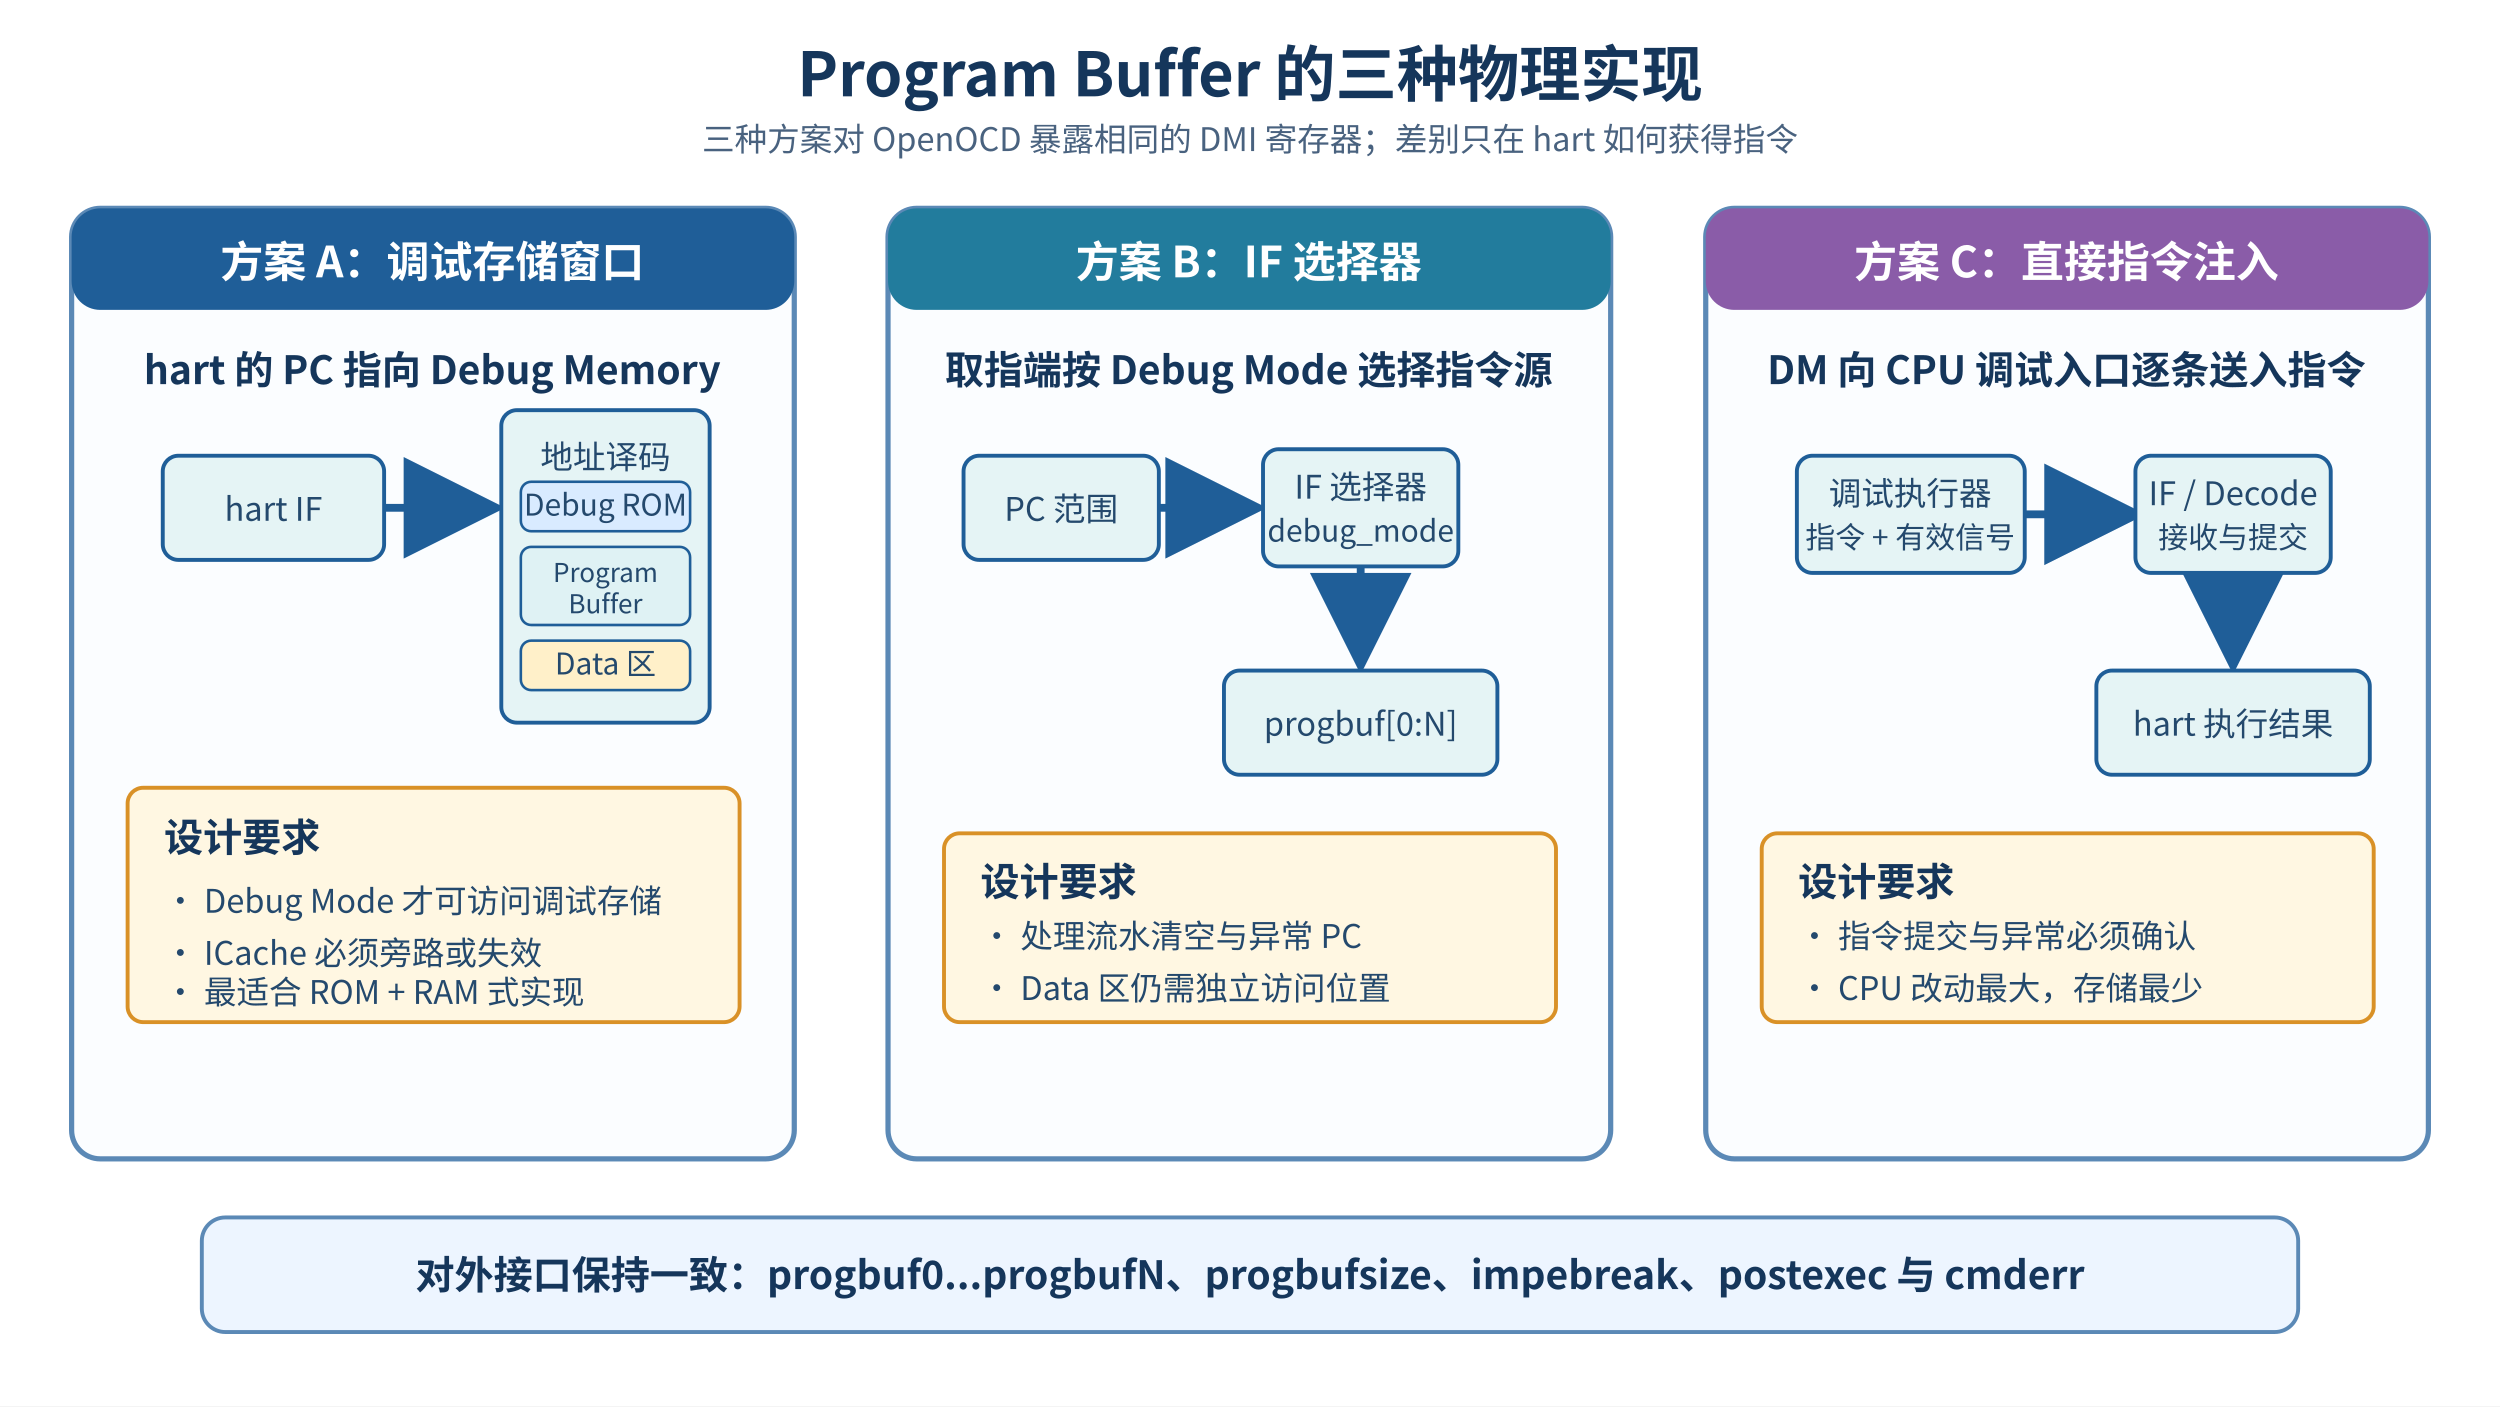
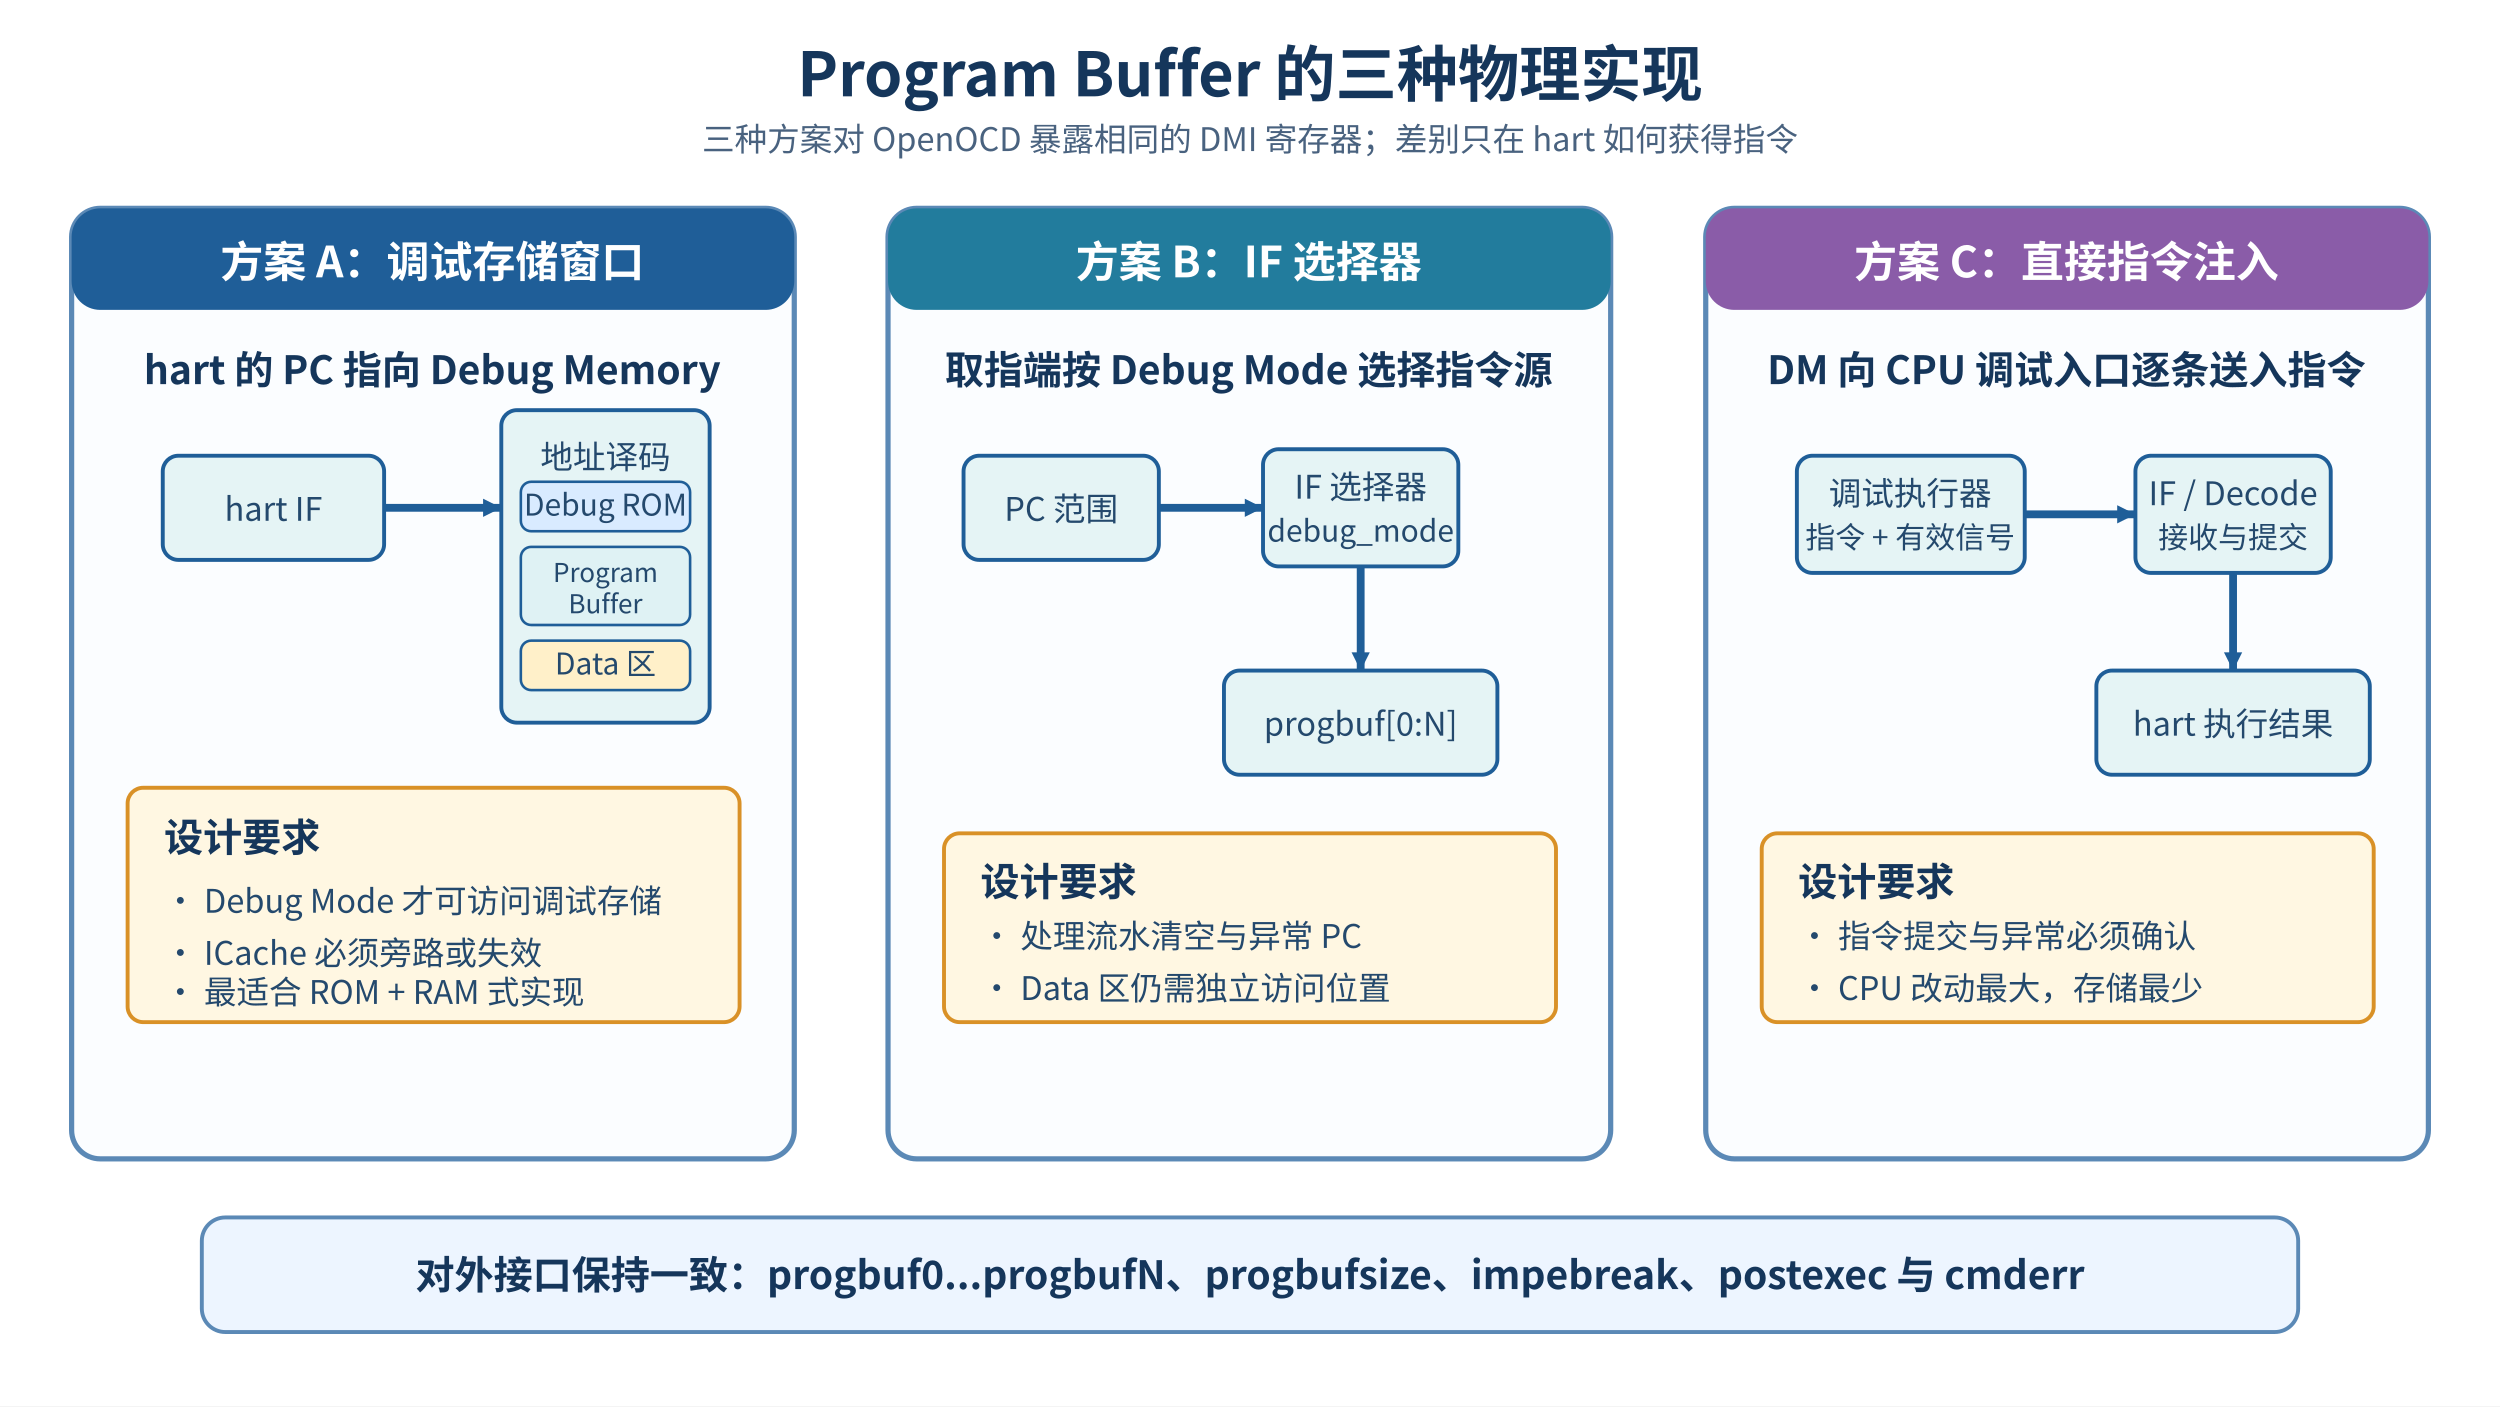
<svg xmlns="http://www.w3.org/2000/svg" width="1920" height="1080" viewBox="0 0 1920 1080">
  <defs>
-     <marker id="arrow" markerWidth="13" markerHeight="13" refX="10" refY="6.5" orient="auto">
-       <path d="M0,0 L13,6.5 L0,13 Z" fill="#1f5e98" />
+     <marker id="arrow" markerUnits="userSpaceOnUse" markerWidth="14" markerHeight="14" refX="14" refY="7" orient="auto">
+       <path d="M0,0 L14,7 L0,14 Z" fill="#1f5e98" />
    </marker>
    <style>
      .title { font-family: 'Noto Sans CJK SC', sans-serif; font-size: 47px; font-weight: 700; fill: #15365b; }
      .subtitle { font-family: 'Noto Sans CJK SC', sans-serif; font-size: 25px; fill: #49627f; }
      .head { font-family: 'Noto Sans CJK SC', sans-serif; font-size: 33px; font-weight: 700; fill: #ffffff; }
      .main { font-family: 'Noto Sans CJK SC', sans-serif; font-size: 30px; font-weight: 700; fill: #15365b; }
      .text { font-family: 'Noto Sans CJK SC', sans-serif; font-size: 25px; fill: #24496d; }
      .small { font-family: 'Noto Sans CJK SC', sans-serif; font-size: 23px; fill: #24496d; }
      .panel { fill: #fbfdff; stroke: #5b89b6; stroke-width: 4; rx: 22; }
      .node { fill: #e5f4f5; stroke: #1f5e98; stroke-width: 3; rx: 12; }
      .note { fill: #fff7e2; stroke: #d99127; stroke-width: 3; rx: 12; }
    </style>
  </defs>
  <rect width="1920" height="1080" fill="#ffffff" />
  <text x="960" y="74" text-anchor="middle" class="title">Program Buffer 的三种物理实现</text>
  <text x="960" y="116" text-anchor="middle" class="subtitle">三种方案对 OpenOCD 暴露相同的 DMI 寄存器；差别只在 hart 如何获得指令</text>
  <rect x="55" y="160" width="555" height="730" class="panel" />
  <rect x="55" y="160" width="555" height="78" rx="22" fill="#1f5e98" />
  <text x="332" y="213" text-anchor="middle" class="head">方案 A：调试存储窗口</text>
  <text x="332" y="295" text-anchor="middle" class="main">hart 的 PC 指向 Debug Memory</text>
  <rect x="125" y="350" width="170" height="80" class="node" />
  <text x="210" y="400" text-anchor="middle" class="text">hart IF</text>
-   <path d="M295,390 L370,390" stroke="#1f5e98" stroke-width="6" fill="none" marker-end="url(#arrow)" />
+   <path d="M295,390 L385,390" stroke="#1f5e98" stroke-width="6" fill="none" marker-end="url(#arrow)" />
  <rect x="385" y="315" width="160" height="240" class="node" />
  <text x="465" y="360" text-anchor="middle" class="text">地址译码</text>
  <rect x="400" y="370" width="130" height="38" rx="8" fill="#d9ebff" stroke="#1f5e98" stroke-width="2" />
  <rect x="400" y="420" width="130" height="60" rx="8" fill="#dff2f4" stroke="#1f5e98" stroke-width="2" />
  <rect x="400" y="492" width="130" height="38" rx="8" fill="#fff0c9" stroke="#1f5e98" stroke-width="2" />
  <text x="465" y="396" text-anchor="middle" class="small">Debug ROM</text>
  <text x="465" y="447" text-anchor="middle" style="font-family: 'Noto Sans CJK SC', sans-serif; font-size: 20px; fill: #24496d;">Program</text>
  <text x="465" y="471" text-anchor="middle" style="font-family: 'Noto Sans CJK SC', sans-serif; font-size: 20px; fill: #24496d;">Buffer</text>
  <text x="465" y="518" text-anchor="middle" class="small">Data 区</text>
  <rect x="98" y="605" width="470" height="180" class="note" />
  <text x="126" y="654" class="main">设计要求</text>
  <text x="126" y="701" class="text">• Debug Mode 才可访问调试存储</text>
  <text x="126" y="741" class="text">• ICache 必须旁路或失效</text>
  <text x="126" y="771" class="text">• 最适合 ROM + RAM 式实现</text>
  <rect x="682" y="160" width="555" height="730" class="panel" />
  <rect x="682" y="160" width="555" height="78" rx="22" fill="#227c9d" />
  <text x="959" y="213" text-anchor="middle" class="head">方案 B：IF 选择器</text>
  <text x="959" y="295" text-anchor="middle" class="main">取指端按 Debug Mode 选择指令源</text>
  <rect x="740" y="350" width="150" height="80" class="node" />
  <text x="815" y="400" text-anchor="middle" class="text">PC 范围</text>
-   <path d="M890,390 L955,390" stroke="#1f5e98" stroke-width="6" fill="none" marker-end="url(#arrow)" />
+   <path d="M890,390 L970,390" stroke="#1f5e98" stroke-width="6" fill="none" marker-end="url(#arrow)" />
  <rect x="970" y="345" width="150" height="90" class="node" />
  <text x="1045" y="383" text-anchor="middle" class="text">IF 选择器</text>
  <text x="1045" y="416" text-anchor="middle" class="small">debug_mode</text>
-   <path d="M1045,435 L1045,500" stroke="#1f5e98" stroke-width="6" fill="none" marker-end="url(#arrow)" />
+   <path d="M1045,435 L1045,515" stroke="#1f5e98" stroke-width="6" fill="none" marker-end="url(#arrow)" />
  <rect x="940" y="515" width="210" height="80" class="node" />
  <text x="1045" y="565" text-anchor="middle" class="text">progbuf[0:N]</text>
  <rect x="725" y="640" width="470" height="145" class="note" />
  <text x="753" y="688" class="main">设计要求</text>
  <text x="753" y="728" class="text">• 处理流水清空与异常 PC</text>
  <text x="753" y="768" class="text">• Data 区仍需独立访问位置</text>
  <rect x="1310" y="160" width="555" height="730" class="panel" />
  <rect x="1310" y="160" width="555" height="78" rx="22" fill="#8a5ca8" />
  <text x="1587" y="213" text-anchor="middle" class="head">方案 C：直接指令注入</text>
  <text x="1587" y="295" text-anchor="middle" class="main">DM 向 CPU 调试入口逐条送入指令</text>
  <rect x="1380" y="350" width="175" height="90" class="node" />
  <text x="1467" y="388" text-anchor="middle" class="text">调试执行器</text>
  <text x="1467" y="421" text-anchor="middle" class="small">指令 + 有效信号</text>
-   <path d="M1555,395 L1630,395" stroke="#1f5e98" stroke-width="6" fill="none" marker-end="url(#arrow)" />
+   <path d="M1555,395 L1640,395" stroke="#1f5e98" stroke-width="6" fill="none" marker-end="url(#arrow)" />
  <rect x="1640" y="350" width="150" height="90" class="node" />
  <text x="1715" y="388" text-anchor="middle" class="text">IF / Decode</text>
  <text x="1715" y="421" text-anchor="middle" class="small">接收与提交</text>
-   <path d="M1715,440 L1715,500" stroke="#1f5e98" stroke-width="6" fill="none" marker-end="url(#arrow)" />
+   <path d="M1715,440 L1715,515" stroke="#1f5e98" stroke-width="6" fill="none" marker-end="url(#arrow)" />
  <rect x="1610" y="515" width="210" height="80" class="node" />
  <text x="1715" y="565" text-anchor="middle" class="text">hart 执行结果</text>
  <rect x="1353" y="640" width="470" height="145" class="note" />
  <text x="1381" y="688" class="main">设计要求</text>
  <text x="1381" y="728" class="text">• 指令提交与异常必须确认</text>
  <text x="1381" y="768" class="text">• CPU 改动最大，存储最少</text>
  <rect x="155" y="935" width="1610" height="88" rx="18" fill="#edf5ff" stroke="#5b89b6" stroke-width="3" />
  <text x="960" y="990" text-anchor="middle" class="main">对外接口保持一致：progbuf0...progbufN、progbufsize、impebreak、postexec 与 cmderr</text>
</svg>
